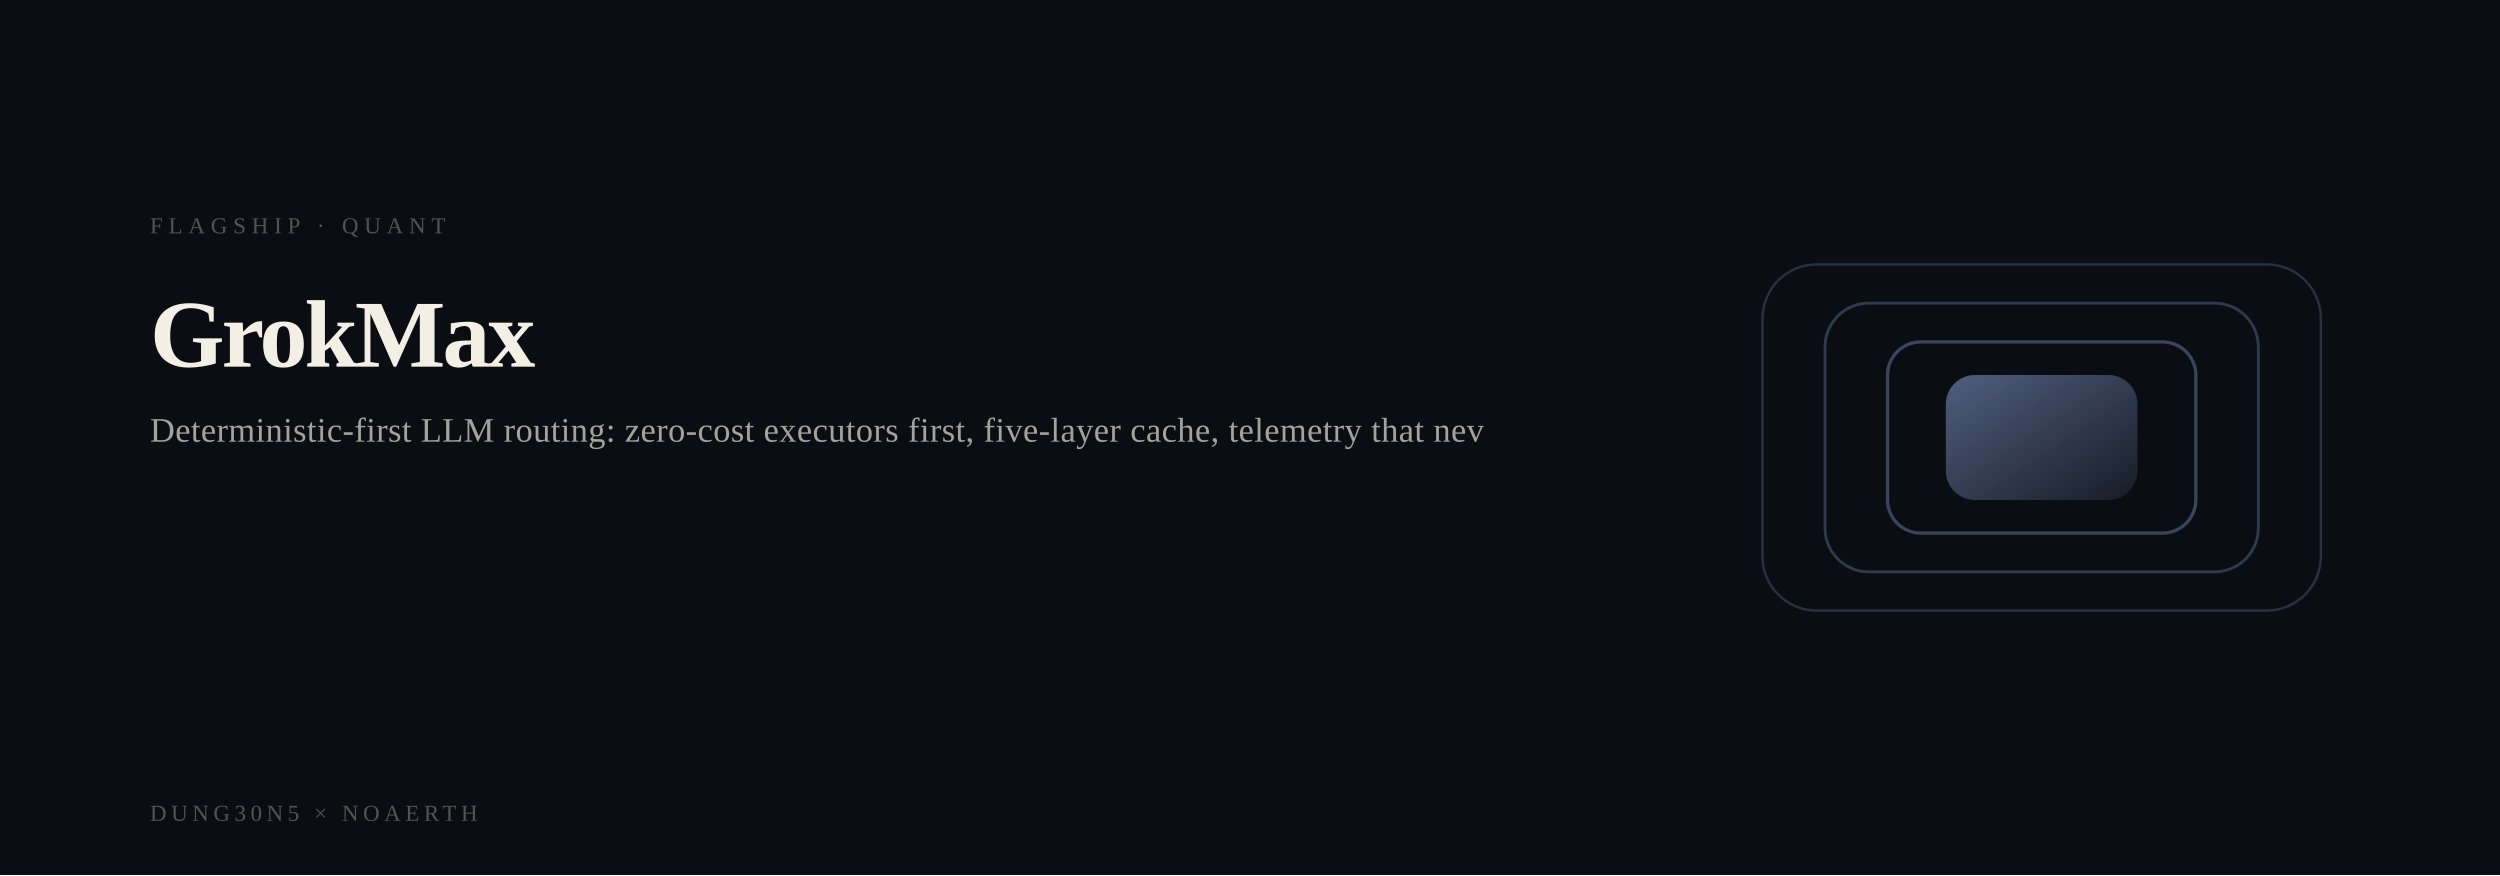
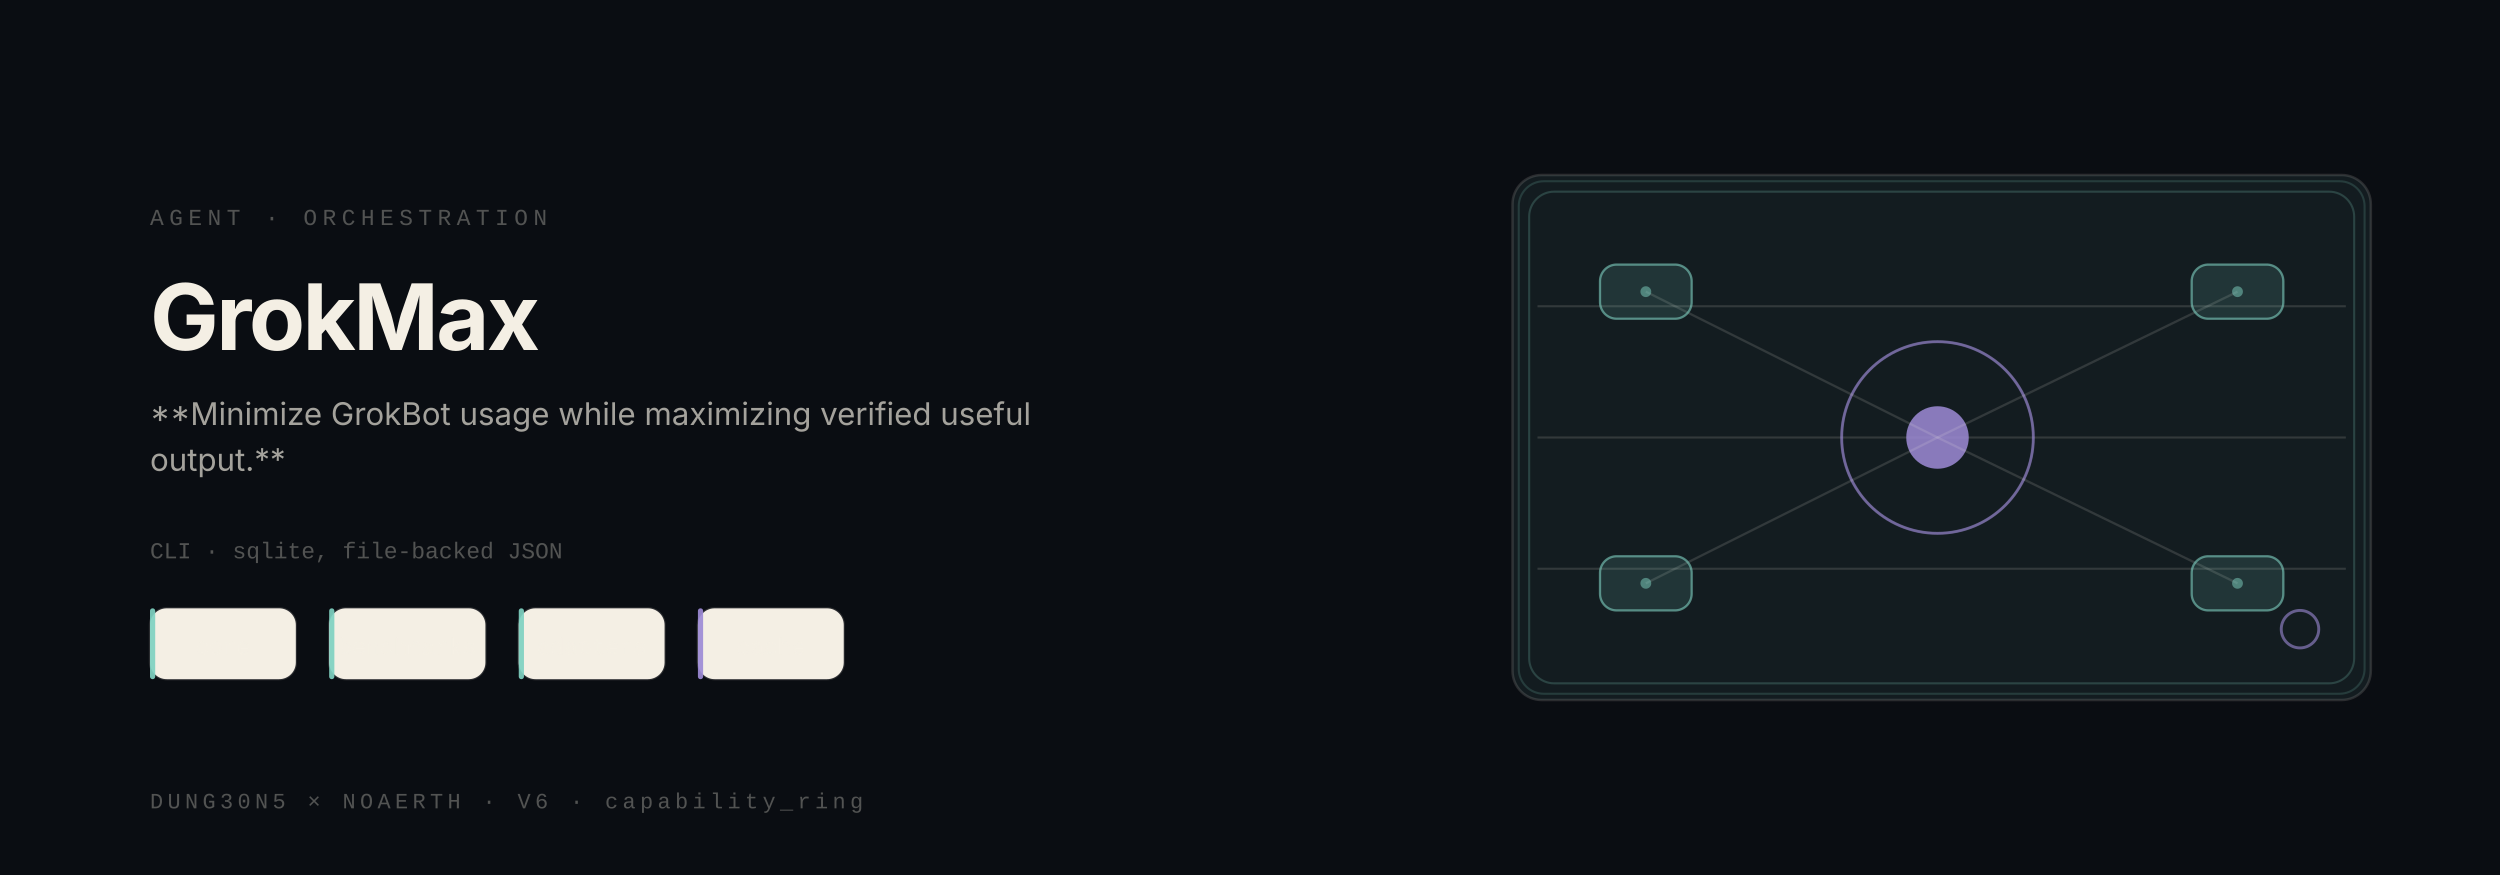
- <svg xmlns="http://www.w3.org/2000/svg" viewBox="0 0 1200 420" width="1200" height="420" role="img" aria-label="GrokMax: closed loop with a verification terminus. Motion depicts objective becomes a plan, tools execute, verification resolves.">
-   <defs>
-     <linearGradient id="hero-grokmax-dark-a" x1="0" y1="0" x2="1" y2="1">
-       <stop offset="0" stop-color="#8fa8e0" stop-opacity="0.85" />
-       <stop offset="1" stop-color="#8fa8e0" stop-opacity="0.15" />
-     </linearGradient>
-   </defs>
+ <svg xmlns="http://www.w3.org/2000/svg" viewBox="0 0 1200 420" width="1200" height="420" role="img" aria-label="GrokMax: objective becomes a plan, tools execute, verification resolves">
  <rect width="1200" height="420" fill="#0a0d12" />
-   <rect x="906" y="164.12" width="148" height="91.76" rx="16" fill="none" stroke="#8fa8e0" stroke-width="1.60" opacity="0.36" />
-   <rect x="876" y="145.52" width="208" height="128.96" rx="21" fill="none" stroke="#8fa8e0" stroke-width="1.38" opacity="0.29" />
-   <rect x="846" y="126.92" width="268" height="166.16" rx="26" fill="none" stroke="#8fa8e0" stroke-width="1.16" opacity="0.23" />
-   <rect x="934" y="180" width="92" height="60" rx="14" fill="url(#hero-grokmax-dark-a)" opacity="0.62" />
-   <text x="72" y="112" fill="#f4efe44f" font-size="11" letter-spacing="2.8">FLAGSHIP · QUANT</text>
-   <text x="72" y="176" fill="#f4efe4" font-size="46" font-weight="660" letter-spacing="-1.4">GrokMax</text>
-   <text x="72" y="212" fill="#f4efe4a8" font-size="16.5" letter-spacing="0.2">Deterministic-first LLM routing: zero-cost executors first, five-layer cache, telemetry that nev</text>
-   <rect x="72" y="266" width="106" height="40" rx="9" fill="#f4efe4" fill-opacity="0.05" stroke="#f4efe424" stroke-width="1.1" opacity="0">
-     <animate attributeName="opacity" from="0" to="1" dur="0.5s" begin="0.50s" fill="freeze" />
-   </rect>
-   <rect x="72" y="266" width="2.5" height="40" rx="1.2" fill="#8fa8e0" opacity="0">
-     <animate attributeName="opacity" from="0" to="0.9" dur="0.5s" begin="0.50s" fill="freeze" />
-   </rect>
-   <text x="125" y="291" fill="#f4efe4" font-size="11.5" text-anchor="middle" font-family="ui-monospace,SFMono-Regular,Menlo,monospace" opacity="0">input<animate attributeName="opacity" from="0" to="1" dur="0.5s" begin="0.65s" fill="freeze" />
-   </text>
-   <rect x="194" y="266" width="106" height="40" rx="9" fill="#f4efe4" fill-opacity="0.05" stroke="#f4efe424" stroke-width="1.1" opacity="0">
-     <animate attributeName="opacity" from="0" to="1" dur="0.5s" begin="1.00s" fill="freeze" />
-   </rect>
-   <rect x="194" y="266" width="2.5" height="40" rx="1.2" fill="#8fa8e0" opacity="0">
-     <animate attributeName="opacity" from="0" to="0.9" dur="0.5s" begin="1.00s" fill="freeze" />
-   </rect>
-   <text x="247" y="291" fill="#f4efe4" font-size="11.5" text-anchor="middle" font-family="ui-monospace,SFMono-Regular,Menlo,monospace" opacity="0">process<animate attributeName="opacity" from="0" to="1" dur="0.5s" begin="1.15s" fill="freeze" />
-   </text>
-   <rect x="316" y="266" width="106" height="40" rx="9" fill="#f4efe4" fill-opacity="0.05" stroke="#f4efe424" stroke-width="1.1" opacity="0">
-     <animate attributeName="opacity" from="0" to="1" dur="0.5s" begin="1.50s" fill="freeze" />
-   </rect>
-   <rect x="316" y="266" width="2.5" height="40" rx="1.2" fill="#8fa8e0" opacity="0">
-     <animate attributeName="opacity" from="0" to="0.9" dur="0.5s" begin="1.50s" fill="freeze" />
-   </rect>
-   <text x="369" y="291" fill="#f4efe4" font-size="11.5" text-anchor="middle" font-family="ui-monospace,SFMono-Regular,Menlo,monospace" opacity="0">verify<animate attributeName="opacity" from="0" to="1" dur="0.5s" begin="1.65s" fill="freeze" />
-   </text>
-   <rect x="438" y="266" width="106" height="40" rx="9" fill="#f4efe4" fill-opacity="0.05" stroke="#f4efe424" stroke-width="1.1" opacity="0">
-     <animate attributeName="opacity" from="0" to="1" dur="0.5s" begin="2.00s" fill="freeze" />
-   </rect>
-   <rect x="438" y="266" width="2.5" height="40" rx="1.2" fill="#e7c27a" opacity="0">
-     <animate attributeName="opacity" from="0" to="0.9" dur="0.5s" begin="2.00s" fill="freeze" />
-   </rect>
-   <text x="491" y="291" fill="#f4efe4" font-size="11.5" text-anchor="middle" font-family="ui-monospace,SFMono-Regular,Menlo,monospace" opacity="0">output<animate attributeName="opacity" from="0" to="1" dur="0.5s" begin="2.15s" fill="freeze" />
-   </text>
-   <text x="72" y="394" fill="#f4efe44f" font-size="11" letter-spacing="2.2">DUNG30N5 × NOAERTH</text>
+   <text x="72" y="108" font-family="ui-monospace, SFMono-Regular, Menlo, Monaco, Consolas, 'Liberation Mono', monospace" font-size="11" letter-spacing="2.6" fill="#f4efe44f">AGENT · ORCHESTRATION</text>
+   <text x="72" y="168" font-family="-apple-system, BlinkMacSystemFont, 'Segoe UI', Inter, Helvetica, Arial, sans-serif" font-size="44" font-weight="660" letter-spacing="-1.2" fill="#f4efe4">GrokMax</text>
+   <text x="72" y="204" font-family="-apple-system, BlinkMacSystemFont, 'Segoe UI', Inter, Helvetica, Arial, sans-serif" font-size="15" fill="#f4efe4a8">**Minimize GrokBot usage while maximizing verified useful</text>
+   <text x="72" y="226" font-family="-apple-system, BlinkMacSystemFont, 'Segoe UI', Inter, Helvetica, Arial, sans-serif" font-size="15" fill="#f4efe4a8">output.**</text>
+   <text x="72" y="268" font-family="ui-monospace, SFMono-Regular, Menlo, Monaco, Consolas, 'Liberation Mono', monospace" font-size="11" fill="#f4efe44f">CLI · sqlite, file-backed JSON</text>
+   <rect x="72.0" y="292.0" width="70.0" height="34.0" rx="8" fill="#f4efe4" stroke="#f4efe424" stroke-width="1.1" />
+   <rect x="72.0" y="292.0" width="2.5" height="34.0" rx="1.2" fill="#7fd1c1" opacity="0.92" />
+   <text x="107.0" y="314" font-family="ui-monospace, SFMono-Regular, Menlo, Monaco, Consolas, 'Liberation Mono', monospace" font-size="11" fill="#f4efe4" fill-opacity="0.82" text-anchor="middle">core</text>
+   <rect x="158.0" y="292.0" width="75.0" height="34.0" rx="8" fill="#f4efe4" stroke="#f4efe424" stroke-width="1.1" />
+   <rect x="158.0" y="292.0" width="2.5" height="34.0" rx="1.2" fill="#7fd1c1" opacity="0.92" />
+   <text x="195.5" y="314" font-family="ui-monospace, SFMono-Regular, Menlo, Monaco, Consolas, 'Liberation Mono', monospace" font-size="11" fill="#f4efe4" fill-opacity="0.82" text-anchor="middle">benchmarks</text>
+   <rect x="249.0" y="292.0" width="70.0" height="34.0" rx="8" fill="#f4efe4" stroke="#f4efe424" stroke-width="1.1" />
+   <rect x="249.0" y="292.0" width="2.5" height="34.0" rx="1.2" fill="#7fd1c1" opacity="0.92" />
+   <text x="284.0" y="314" font-family="ui-monospace, SFMono-Regular, Menlo, Monaco, Consolas, 'Liberation Mono', monospace" font-size="11" fill="#f4efe4" fill-opacity="0.82" text-anchor="middle">adapters</text>
+   <rect x="335.0" y="292.0" width="70.0" height="34.0" rx="8" fill="#f4efe4" stroke="#f4efe424" stroke-width="1.1" />
+   <rect x="335.0" y="292.0" width="2.5" height="34.0" rx="1.2" fill="#9d8bd6" opacity="0.92" />
+   <text x="370.0" y="314" font-family="ui-monospace, SFMono-Regular, Menlo, Monaco, Consolas, 'Liberation Mono', monospace" font-size="11" fill="#f4efe4" fill-opacity="0.82" text-anchor="middle">cache</text>
+   <rect x="726.0" y="84.0" width="412.0" height="252.0" rx="14" fill="#7fd1c1" fill-opacity="0.08" />
+   <rect x="729.0" y="87.0" width="406.0" height="246.0" rx="12" fill="none" stroke="#7fd1c1" stroke-width="1" stroke-opacity="0.18" />
+   <rect x="726.0" y="84.0" width="412.0" height="252.0" rx="14" fill="none" stroke="#f4efe424" stroke-width="1.2" />
+   <line x1="738.0" y1="147.0" x2="1126.0" y2="147.0" stroke="#f4efe424" stroke-width="1" />
+   <line x1="738.0" y1="210.0" x2="1126.0" y2="210.0" stroke="#f4efe424" stroke-width="1" />
+   <line x1="738.0" y1="273.0" x2="1126.0" y2="273.0" stroke="#f4efe424" stroke-width="1" />
+   <rect x="734.0" y="92.0" width="396.0" height="236.0" rx="12" fill="none" stroke="#7fd1c1" stroke-width="1" stroke-opacity="0.22" />
+   <circle cx="1104.0" cy="302.0" r="9" fill="none" stroke="#9d8bd6" stroke-width="1.4" opacity="0.6" />
+   <circle cx="930" cy="210" r="46" fill="none" stroke="#9d8bd6" stroke-width="1.4" opacity="0.55" />
+   <circle cx="930" cy="210" r="15" fill="#9d8bd6" opacity="0.85" />
+   <circle cx="930.0" cy="210.0" r="46.0" fill="none" stroke="#9d8bd6" stroke-width="1.1" opacity="0.28" />
+   <line x1="790" y1="140" x2="930" y2="210" stroke="#f4efe424" stroke-width="1.1" />
+   <circle cx="790.0" cy="140.0" r="2.6" fill="#7fd1c1" opacity="0.5" />
+   <rect x="768" y="127" width="44" height="26" rx="8" fill="#7fd1c1" fill-opacity="0.14" stroke="#7fd1c1" stroke-width="1.1" stroke-opacity="0.6" opacity="1" />
+   <line x1="1074" y1="140" x2="930" y2="210" stroke="#f4efe424" stroke-width="1.1" />
+   <circle cx="1074.0" cy="140.0" r="2.6" fill="#7fd1c1" opacity="0.5" />
+   <rect x="1052" y="127" width="44" height="26" rx="8" fill="#7fd1c1" fill-opacity="0.14" stroke="#7fd1c1" stroke-width="1.1" stroke-opacity="0.6" opacity="1" />
+   <line x1="790" y1="280" x2="930" y2="210" stroke="#f4efe424" stroke-width="1.1" />
+   <circle cx="790.0" cy="280.0" r="2.6" fill="#7fd1c1" opacity="0.5" />
+   <rect x="768" y="267" width="44" height="26" rx="8" fill="#7fd1c1" fill-opacity="0.14" stroke="#7fd1c1" stroke-width="1.1" stroke-opacity="0.6" opacity="1" />
+   <line x1="1074" y1="280" x2="930" y2="210" stroke="#f4efe424" stroke-width="1.1" />
+   <circle cx="1074.0" cy="280.0" r="2.6" fill="#7fd1c1" opacity="0.5" />
+   <rect x="1052" y="267" width="44" height="26" rx="8" fill="#7fd1c1" fill-opacity="0.14" stroke="#7fd1c1" stroke-width="1.1" stroke-opacity="0.6" opacity="1" />
+   <text x="72" y="388" font-family="ui-monospace, SFMono-Regular, Menlo, Monaco, Consolas, 'Liberation Mono', monospace" font-size="10.5" letter-spacing="2.1" fill="#f4efe44f">DUNG30N5 × NOAERTH · V6 · capability_ring</text>
</svg>
